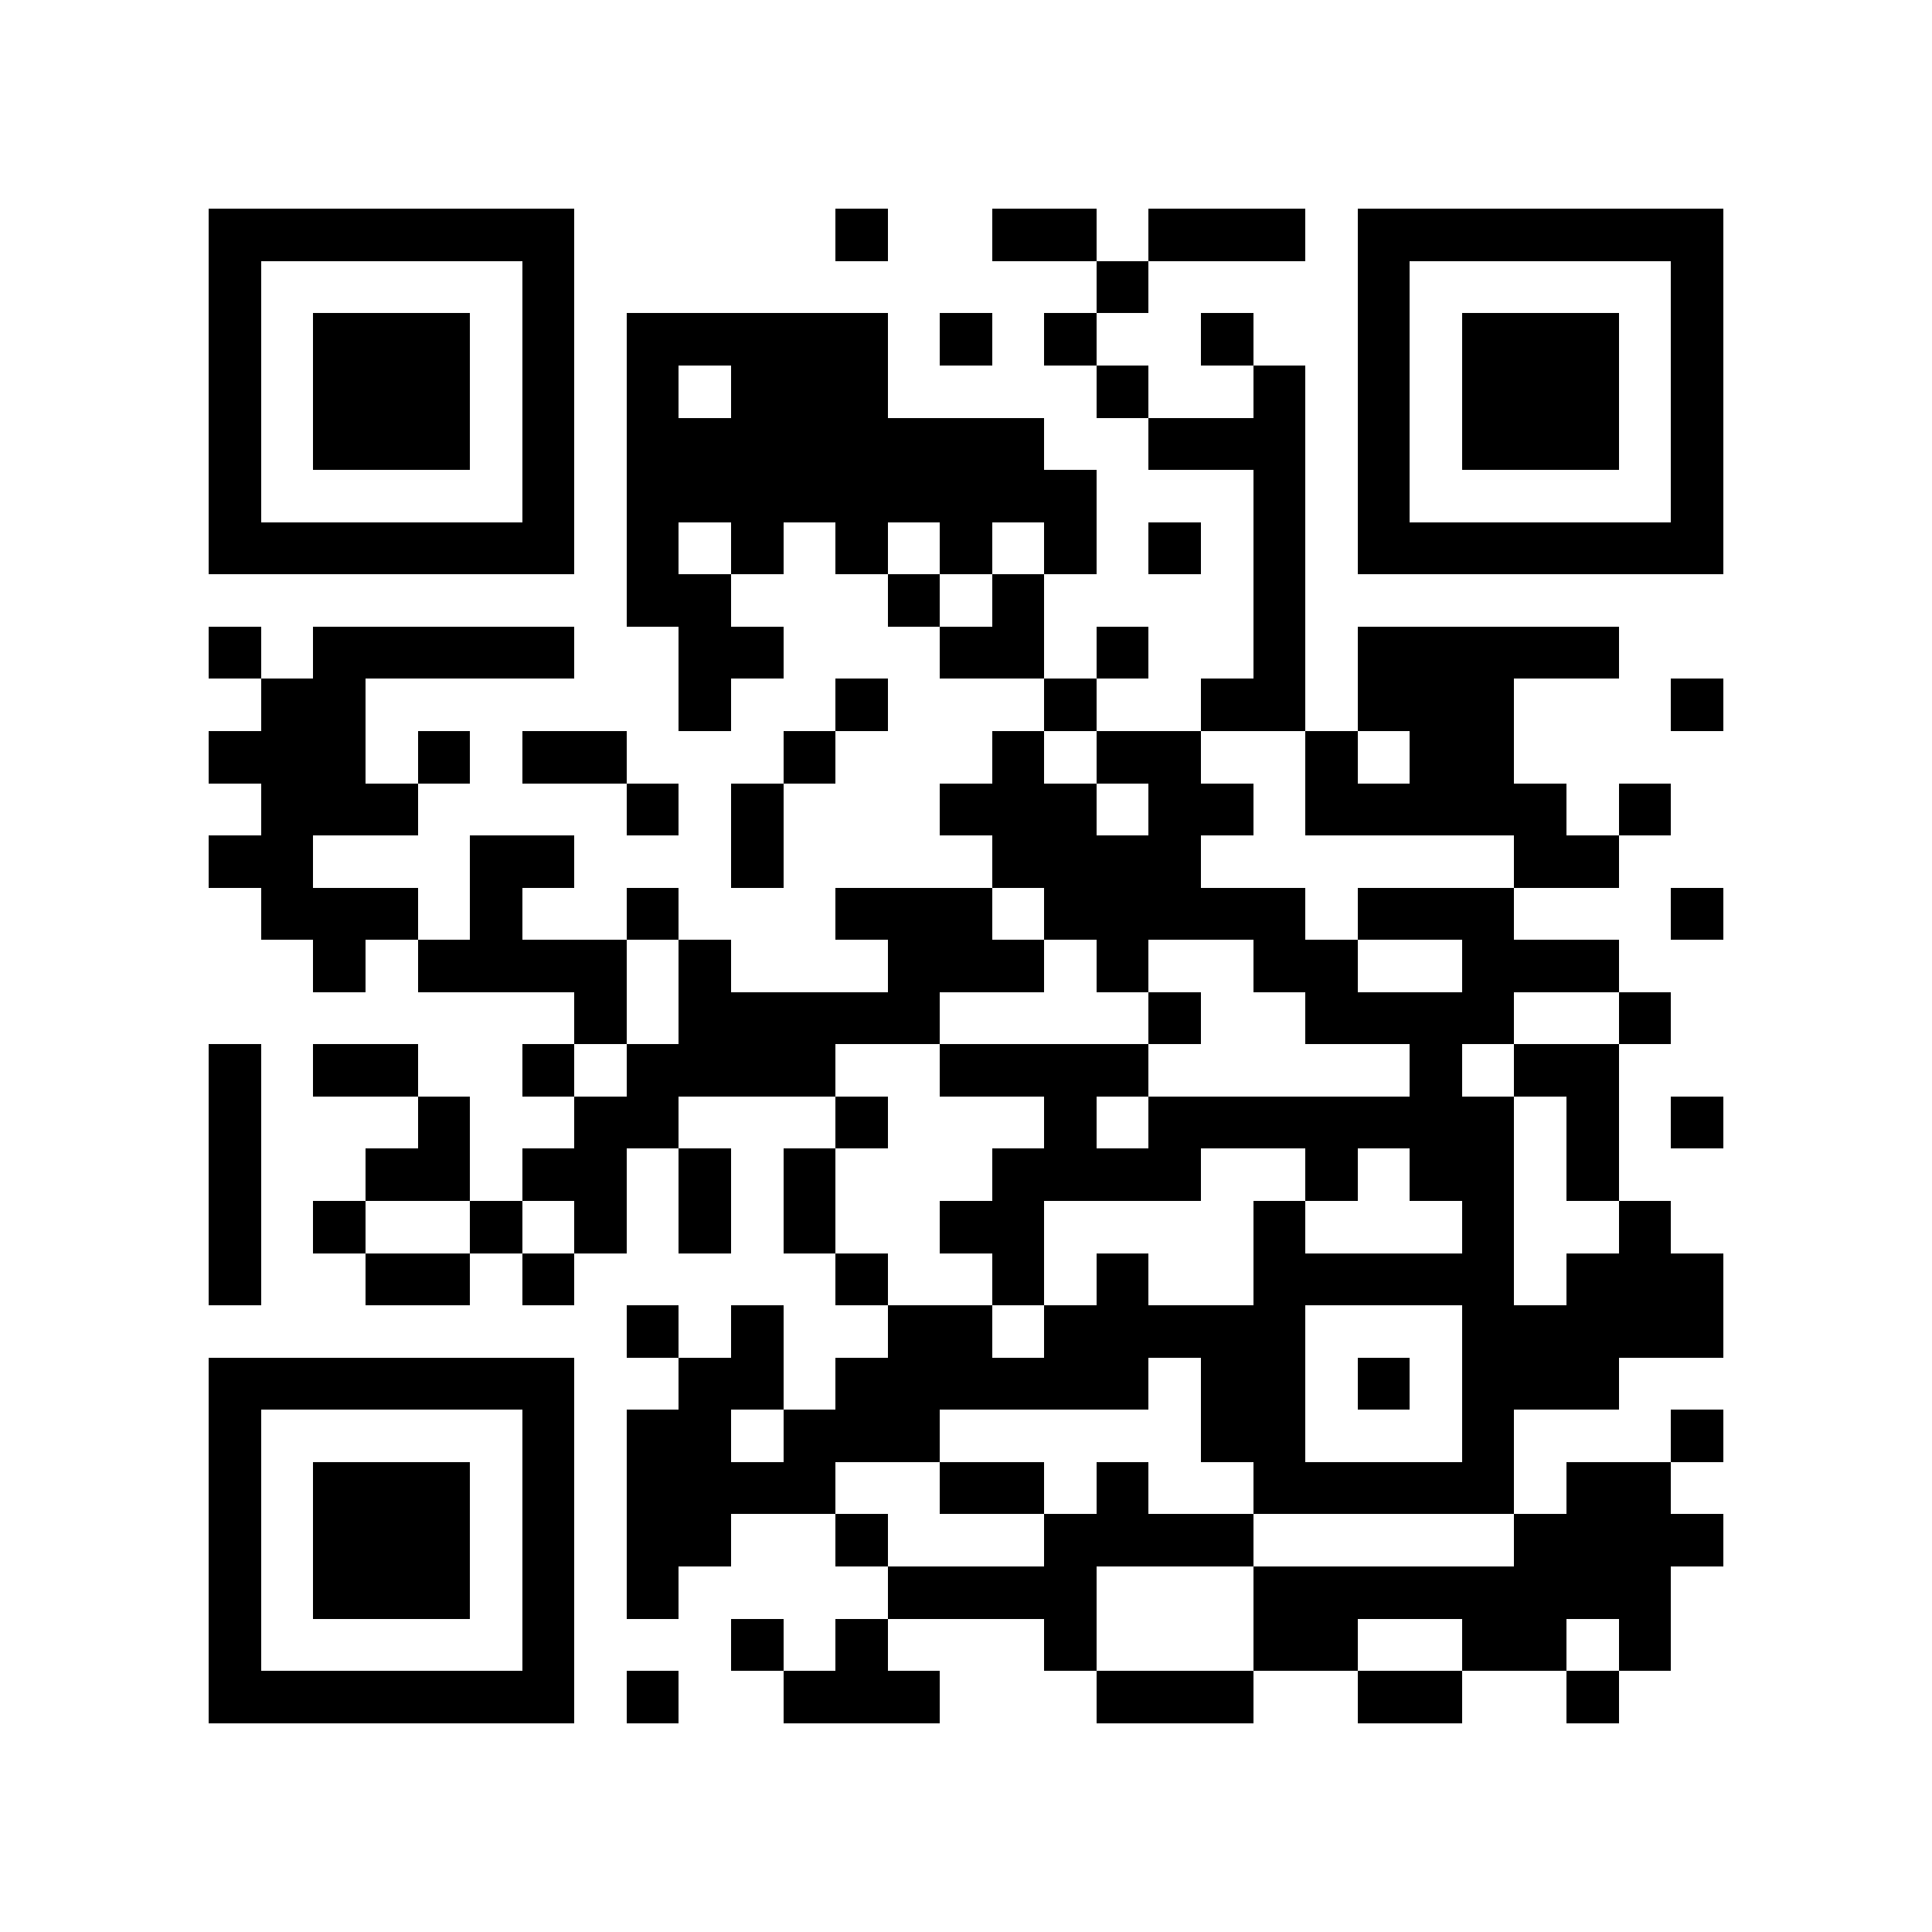
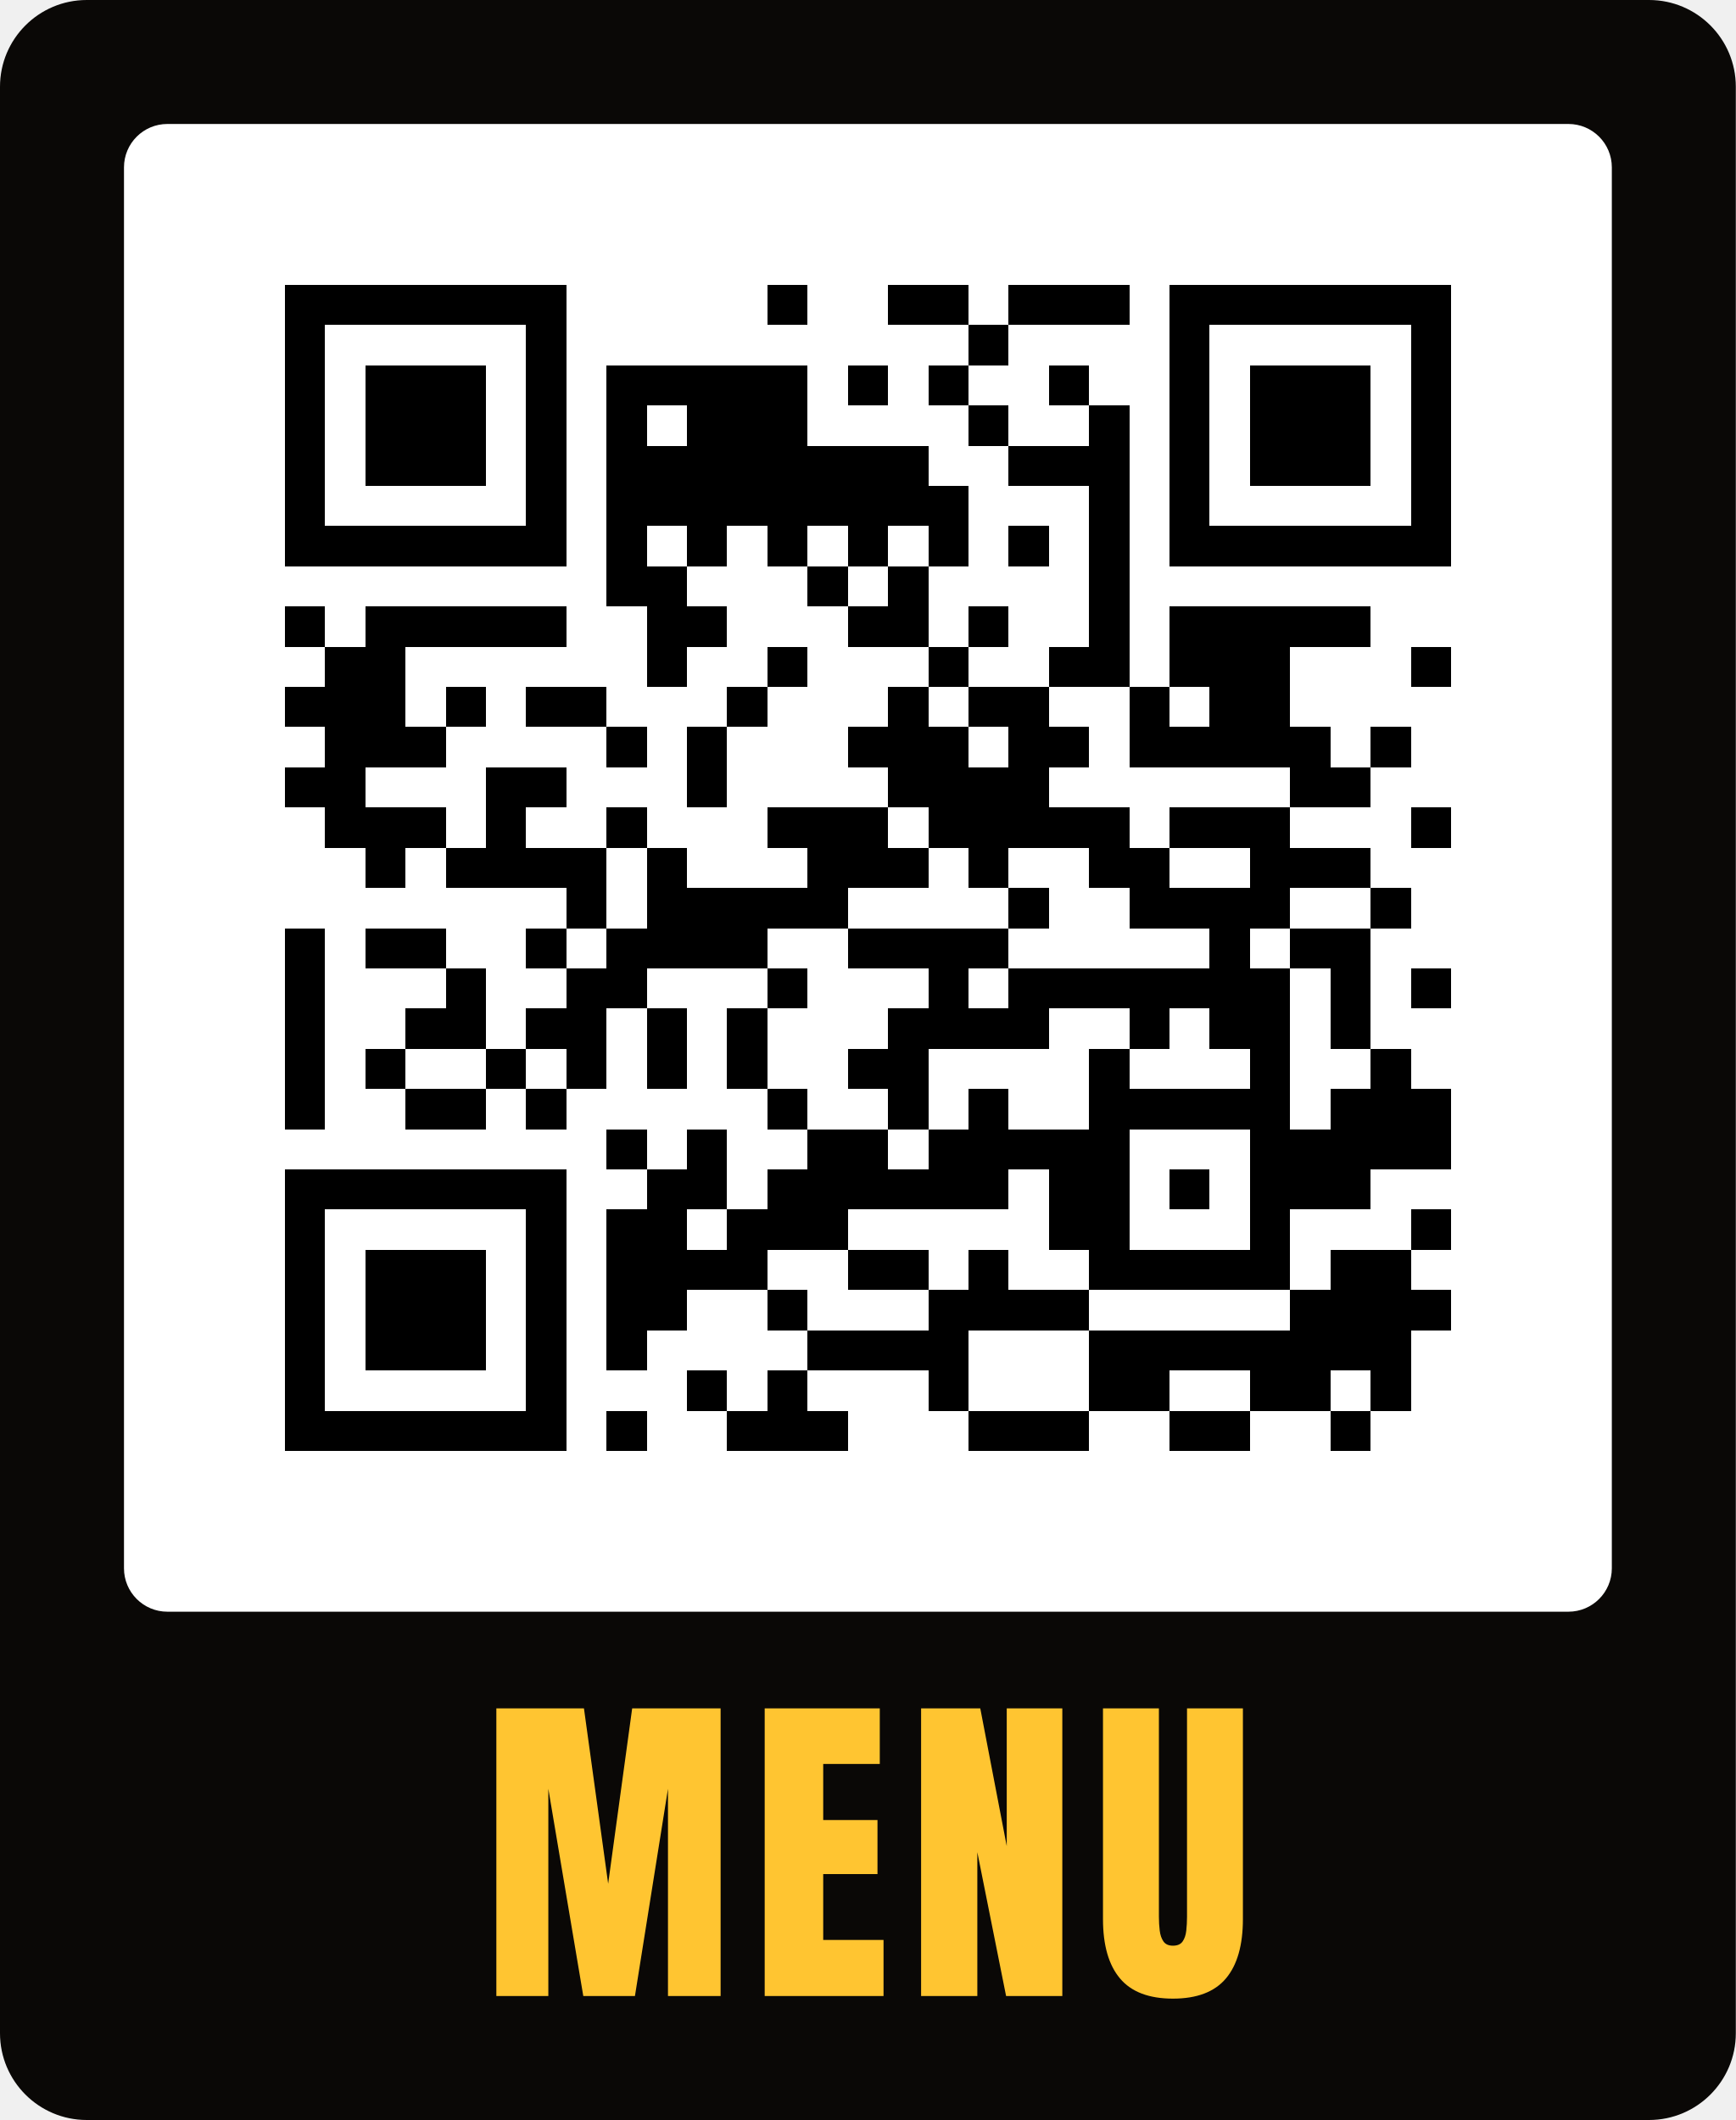
- <svg xmlns="http://www.w3.org/2000/svg" viewBox="0 0 37 37" width="1000" height="1000" shape-rendering="crispEdges">
-   <rect width="37" height="37" fill="#fff" />
-   <path d="M4 4h1v1h-1zM5 4h1v1h-1zM6 4h1v1h-1zM7 4h1v1h-1zM8 4h1v1h-1zM9 4h1v1h-1zM10 4h1v1h-1zM16 4h1v1h-1zM19 4h1v1h-1zM20 4h1v1h-1zM22 4h1v1h-1zM23 4h1v1h-1zM24 4h1v1h-1zM26 4h1v1h-1zM27 4h1v1h-1zM28 4h1v1h-1zM29 4h1v1h-1zM30 4h1v1h-1zM31 4h1v1h-1zM32 4h1v1h-1zM4 5h1v1h-1zM10 5h1v1h-1zM21 5h1v1h-1zM26 5h1v1h-1zM32 5h1v1h-1zM4 6h1v1h-1zM6 6h1v1h-1zM7 6h1v1h-1zM8 6h1v1h-1zM10 6h1v1h-1zM12 6h1v1h-1zM13 6h1v1h-1zM14 6h1v1h-1zM15 6h1v1h-1zM16 6h1v1h-1zM18 6h1v1h-1zM20 6h1v1h-1zM23 6h1v1h-1zM26 6h1v1h-1zM28 6h1v1h-1zM29 6h1v1h-1zM30 6h1v1h-1zM32 6h1v1h-1zM4 7h1v1h-1zM6 7h1v1h-1zM7 7h1v1h-1zM8 7h1v1h-1zM10 7h1v1h-1zM12 7h1v1h-1zM14 7h1v1h-1zM15 7h1v1h-1zM16 7h1v1h-1zM21 7h1v1h-1zM24 7h1v1h-1zM26 7h1v1h-1zM28 7h1v1h-1zM29 7h1v1h-1zM30 7h1v1h-1zM32 7h1v1h-1zM4 8h1v1h-1zM6 8h1v1h-1zM7 8h1v1h-1zM8 8h1v1h-1zM10 8h1v1h-1zM12 8h1v1h-1zM13 8h1v1h-1zM14 8h1v1h-1zM15 8h1v1h-1zM16 8h1v1h-1zM17 8h1v1h-1zM18 8h1v1h-1zM19 8h1v1h-1zM22 8h1v1h-1zM23 8h1v1h-1zM24 8h1v1h-1zM26 8h1v1h-1zM28 8h1v1h-1zM29 8h1v1h-1zM30 8h1v1h-1zM32 8h1v1h-1zM4 9h1v1h-1zM10 9h1v1h-1zM12 9h1v1h-1zM13 9h1v1h-1zM14 9h1v1h-1zM15 9h1v1h-1zM16 9h1v1h-1zM17 9h1v1h-1zM18 9h1v1h-1zM19 9h1v1h-1zM20 9h1v1h-1zM24 9h1v1h-1zM26 9h1v1h-1zM32 9h1v1h-1zM4 10h1v1h-1zM5 10h1v1h-1zM6 10h1v1h-1zM7 10h1v1h-1zM8 10h1v1h-1zM9 10h1v1h-1zM10 10h1v1h-1zM12 10h1v1h-1zM14 10h1v1h-1zM16 10h1v1h-1zM18 10h1v1h-1zM20 10h1v1h-1zM22 10h1v1h-1zM24 10h1v1h-1zM26 10h1v1h-1zM27 10h1v1h-1zM28 10h1v1h-1zM29 10h1v1h-1zM30 10h1v1h-1zM31 10h1v1h-1zM32 10h1v1h-1zM12 11h1v1h-1zM13 11h1v1h-1zM17 11h1v1h-1zM19 11h1v1h-1zM24 11h1v1h-1zM4 12h1v1h-1zM6 12h1v1h-1zM7 12h1v1h-1zM8 12h1v1h-1zM9 12h1v1h-1zM10 12h1v1h-1zM13 12h1v1h-1zM14 12h1v1h-1zM18 12h1v1h-1zM19 12h1v1h-1zM21 12h1v1h-1zM24 12h1v1h-1zM26 12h1v1h-1zM27 12h1v1h-1zM28 12h1v1h-1zM29 12h1v1h-1zM30 12h1v1h-1zM5 13h1v1h-1zM6 13h1v1h-1zM13 13h1v1h-1zM16 13h1v1h-1zM20 13h1v1h-1zM23 13h1v1h-1zM24 13h1v1h-1zM26 13h1v1h-1zM27 13h1v1h-1zM28 13h1v1h-1zM32 13h1v1h-1zM4 14h1v1h-1zM5 14h1v1h-1zM6 14h1v1h-1zM8 14h1v1h-1zM10 14h1v1h-1zM11 14h1v1h-1zM15 14h1v1h-1zM19 14h1v1h-1zM21 14h1v1h-1zM22 14h1v1h-1zM25 14h1v1h-1zM27 14h1v1h-1zM28 14h1v1h-1zM5 15h1v1h-1zM6 15h1v1h-1zM7 15h1v1h-1zM12 15h1v1h-1zM14 15h1v1h-1zM18 15h1v1h-1zM19 15h1v1h-1zM20 15h1v1h-1zM22 15h1v1h-1zM23 15h1v1h-1zM25 15h1v1h-1zM26 15h1v1h-1zM27 15h1v1h-1zM28 15h1v1h-1zM29 15h1v1h-1zM31 15h1v1h-1zM4 16h1v1h-1zM5 16h1v1h-1zM9 16h1v1h-1zM10 16h1v1h-1zM14 16h1v1h-1zM19 16h1v1h-1zM20 16h1v1h-1zM21 16h1v1h-1zM22 16h1v1h-1zM29 16h1v1h-1zM30 16h1v1h-1zM5 17h1v1h-1zM6 17h1v1h-1zM7 17h1v1h-1zM9 17h1v1h-1zM12 17h1v1h-1zM16 17h1v1h-1zM17 17h1v1h-1zM18 17h1v1h-1zM20 17h1v1h-1zM21 17h1v1h-1zM22 17h1v1h-1zM23 17h1v1h-1zM24 17h1v1h-1zM26 17h1v1h-1zM27 17h1v1h-1zM28 17h1v1h-1zM32 17h1v1h-1zM6 18h1v1h-1zM8 18h1v1h-1zM9 18h1v1h-1zM10 18h1v1h-1zM11 18h1v1h-1zM13 18h1v1h-1zM17 18h1v1h-1zM18 18h1v1h-1zM19 18h1v1h-1zM21 18h1v1h-1zM24 18h1v1h-1zM25 18h1v1h-1zM28 18h1v1h-1zM29 18h1v1h-1zM30 18h1v1h-1zM11 19h1v1h-1zM13 19h1v1h-1zM14 19h1v1h-1zM15 19h1v1h-1zM16 19h1v1h-1zM17 19h1v1h-1zM22 19h1v1h-1zM25 19h1v1h-1zM26 19h1v1h-1zM27 19h1v1h-1zM28 19h1v1h-1zM31 19h1v1h-1zM4 20h1v1h-1zM6 20h1v1h-1zM7 20h1v1h-1zM10 20h1v1h-1zM12 20h1v1h-1zM13 20h1v1h-1zM14 20h1v1h-1zM15 20h1v1h-1zM18 20h1v1h-1zM19 20h1v1h-1zM20 20h1v1h-1zM21 20h1v1h-1zM27 20h1v1h-1zM29 20h1v1h-1zM30 20h1v1h-1zM4 21h1v1h-1zM8 21h1v1h-1zM11 21h1v1h-1zM12 21h1v1h-1zM16 21h1v1h-1zM20 21h1v1h-1zM22 21h1v1h-1zM23 21h1v1h-1zM24 21h1v1h-1zM25 21h1v1h-1zM26 21h1v1h-1zM27 21h1v1h-1zM28 21h1v1h-1zM30 21h1v1h-1zM32 21h1v1h-1zM4 22h1v1h-1zM7 22h1v1h-1zM8 22h1v1h-1zM10 22h1v1h-1zM11 22h1v1h-1zM13 22h1v1h-1zM15 22h1v1h-1zM19 22h1v1h-1zM20 22h1v1h-1zM21 22h1v1h-1zM22 22h1v1h-1zM25 22h1v1h-1zM27 22h1v1h-1zM28 22h1v1h-1zM30 22h1v1h-1zM4 23h1v1h-1zM6 23h1v1h-1zM9 23h1v1h-1zM11 23h1v1h-1zM13 23h1v1h-1zM15 23h1v1h-1zM18 23h1v1h-1zM19 23h1v1h-1zM24 23h1v1h-1zM28 23h1v1h-1zM31 23h1v1h-1zM4 24h1v1h-1zM7 24h1v1h-1zM8 24h1v1h-1zM10 24h1v1h-1zM16 24h1v1h-1zM19 24h1v1h-1zM21 24h1v1h-1zM24 24h1v1h-1zM25 24h1v1h-1zM26 24h1v1h-1zM27 24h1v1h-1zM28 24h1v1h-1zM30 24h1v1h-1zM31 24h1v1h-1zM32 24h1v1h-1zM12 25h1v1h-1zM14 25h1v1h-1zM17 25h1v1h-1zM18 25h1v1h-1zM20 25h1v1h-1zM21 25h1v1h-1zM22 25h1v1h-1zM23 25h1v1h-1zM24 25h1v1h-1zM28 25h1v1h-1zM29 25h1v1h-1zM30 25h1v1h-1zM31 25h1v1h-1zM32 25h1v1h-1zM4 26h1v1h-1zM5 26h1v1h-1zM6 26h1v1h-1zM7 26h1v1h-1zM8 26h1v1h-1zM9 26h1v1h-1zM10 26h1v1h-1zM13 26h1v1h-1zM14 26h1v1h-1zM16 26h1v1h-1zM17 26h1v1h-1zM18 26h1v1h-1zM19 26h1v1h-1zM20 26h1v1h-1zM21 26h1v1h-1zM23 26h1v1h-1zM24 26h1v1h-1zM26 26h1v1h-1zM28 26h1v1h-1zM29 26h1v1h-1zM30 26h1v1h-1zM4 27h1v1h-1zM10 27h1v1h-1zM12 27h1v1h-1zM13 27h1v1h-1zM15 27h1v1h-1zM16 27h1v1h-1zM17 27h1v1h-1zM23 27h1v1h-1zM24 27h1v1h-1zM28 27h1v1h-1zM32 27h1v1h-1zM4 28h1v1h-1zM6 28h1v1h-1zM7 28h1v1h-1zM8 28h1v1h-1zM10 28h1v1h-1zM12 28h1v1h-1zM13 28h1v1h-1zM14 28h1v1h-1zM15 28h1v1h-1zM18 28h1v1h-1zM19 28h1v1h-1zM21 28h1v1h-1zM24 28h1v1h-1zM25 28h1v1h-1zM26 28h1v1h-1zM27 28h1v1h-1zM28 28h1v1h-1zM30 28h1v1h-1zM31 28h1v1h-1zM4 29h1v1h-1zM6 29h1v1h-1zM7 29h1v1h-1zM8 29h1v1h-1zM10 29h1v1h-1zM12 29h1v1h-1zM13 29h1v1h-1zM16 29h1v1h-1zM20 29h1v1h-1zM21 29h1v1h-1zM22 29h1v1h-1zM23 29h1v1h-1zM29 29h1v1h-1zM30 29h1v1h-1zM31 29h1v1h-1zM32 29h1v1h-1zM4 30h1v1h-1zM6 30h1v1h-1zM7 30h1v1h-1zM8 30h1v1h-1zM10 30h1v1h-1zM12 30h1v1h-1zM17 30h1v1h-1zM18 30h1v1h-1zM19 30h1v1h-1zM20 30h1v1h-1zM24 30h1v1h-1zM25 30h1v1h-1zM26 30h1v1h-1zM27 30h1v1h-1zM28 30h1v1h-1zM29 30h1v1h-1zM30 30h1v1h-1zM31 30h1v1h-1zM4 31h1v1h-1zM10 31h1v1h-1zM14 31h1v1h-1zM16 31h1v1h-1zM20 31h1v1h-1zM24 31h1v1h-1zM25 31h1v1h-1zM28 31h1v1h-1zM29 31h1v1h-1zM31 31h1v1h-1zM4 32h1v1h-1zM5 32h1v1h-1zM6 32h1v1h-1zM7 32h1v1h-1zM8 32h1v1h-1zM9 32h1v1h-1zM10 32h1v1h-1zM12 32h1v1h-1zM15 32h1v1h-1zM16 32h1v1h-1zM17 32h1v1h-1zM21 32h1v1h-1zM22 32h1v1h-1zM23 32h1v1h-1zM26 32h1v1h-1zM27 32h1v1h-1zM30 32h1v1h-1z" fill="#000" />
+ <svg xmlns="http://www.w3.org/2000/svg" viewBox="0 0 560 684" width="560" height="684">
+   <rect width="560" height="684" rx="28" fill="#0a0806" />
+   <rect x="40" y="40" width="480" height="480" rx="14" fill="#ffffff" />
+   <g transform="translate(40 40) scale(12.97297)" shape-rendering="crispEdges">
+     <path d="M4 4h1v1h-1zM5 4h1v1h-1zM6 4h1v1h-1zM7 4h1v1h-1zM8 4h1v1h-1zM9 4h1v1h-1zM10 4h1v1h-1zM16 4h1v1h-1zM19 4h1v1h-1zM20 4h1v1h-1zM22 4h1v1h-1zM23 4h1v1h-1zM24 4h1v1h-1zM26 4h1v1h-1zM27 4h1v1h-1zM28 4h1v1h-1zM29 4h1v1h-1zM30 4h1v1h-1zM31 4h1v1h-1zM32 4h1v1h-1zM4 5h1v1h-1zM10 5h1v1h-1zM21 5h1v1h-1zM26 5h1v1h-1zM32 5h1v1h-1zM4 6h1v1h-1zM6 6h1v1h-1zM7 6h1v1h-1zM8 6h1v1h-1zM10 6h1v1h-1zM12 6h1v1h-1zM13 6h1v1h-1zM14 6h1v1h-1zM15 6h1v1h-1zM16 6h1v1h-1zM18 6h1v1h-1zM20 6h1v1h-1zM23 6h1v1h-1zM26 6h1v1h-1zM28 6h1v1h-1zM29 6h1v1h-1zM30 6h1v1h-1zM32 6h1v1h-1zM4 7h1v1h-1zM6 7h1v1h-1zM7 7h1v1h-1zM8 7h1v1h-1zM10 7h1v1h-1zM12 7h1v1h-1zM14 7h1v1h-1zM15 7h1v1h-1zM16 7h1v1h-1zM21 7h1v1h-1zM24 7h1v1h-1zM26 7h1v1h-1zM28 7h1v1h-1zM29 7h1v1h-1zM30 7h1v1h-1zM32 7h1v1h-1zM4 8h1v1h-1zM6 8h1v1h-1zM7 8h1v1h-1zM8 8h1v1h-1zM10 8h1v1h-1zM12 8h1v1h-1zM13 8h1v1h-1zM14 8h1v1h-1zM15 8h1v1h-1zM16 8h1v1h-1zM17 8h1v1h-1zM18 8h1v1h-1zM19 8h1v1h-1zM22 8h1v1h-1zM23 8h1v1h-1zM24 8h1v1h-1zM26 8h1v1h-1zM28 8h1v1h-1zM29 8h1v1h-1zM30 8h1v1h-1zM32 8h1v1h-1zM4 9h1v1h-1zM10 9h1v1h-1zM12 9h1v1h-1zM13 9h1v1h-1zM14 9h1v1h-1zM15 9h1v1h-1zM16 9h1v1h-1zM17 9h1v1h-1zM18 9h1v1h-1zM19 9h1v1h-1zM20 9h1v1h-1zM24 9h1v1h-1zM26 9h1v1h-1zM32 9h1v1h-1zM4 10h1v1h-1zM5 10h1v1h-1zM6 10h1v1h-1zM7 10h1v1h-1zM8 10h1v1h-1zM9 10h1v1h-1zM10 10h1v1h-1zM12 10h1v1h-1zM14 10h1v1h-1zM16 10h1v1h-1zM18 10h1v1h-1zM20 10h1v1h-1zM22 10h1v1h-1zM24 10h1v1h-1zM26 10h1v1h-1zM27 10h1v1h-1zM28 10h1v1h-1zM29 10h1v1h-1zM30 10h1v1h-1zM31 10h1v1h-1zM32 10h1v1h-1zM12 11h1v1h-1zM13 11h1v1h-1zM17 11h1v1h-1zM19 11h1v1h-1zM24 11h1v1h-1zM4 12h1v1h-1zM6 12h1v1h-1zM7 12h1v1h-1zM8 12h1v1h-1zM9 12h1v1h-1zM10 12h1v1h-1zM13 12h1v1h-1zM14 12h1v1h-1zM18 12h1v1h-1zM19 12h1v1h-1zM21 12h1v1h-1zM24 12h1v1h-1zM26 12h1v1h-1zM27 12h1v1h-1zM28 12h1v1h-1zM29 12h1v1h-1zM30 12h1v1h-1zM5 13h1v1h-1zM6 13h1v1h-1zM13 13h1v1h-1zM16 13h1v1h-1zM20 13h1v1h-1zM23 13h1v1h-1zM24 13h1v1h-1zM26 13h1v1h-1zM27 13h1v1h-1zM28 13h1v1h-1zM32 13h1v1h-1zM4 14h1v1h-1zM5 14h1v1h-1zM6 14h1v1h-1zM8 14h1v1h-1zM10 14h1v1h-1zM11 14h1v1h-1zM15 14h1v1h-1zM19 14h1v1h-1zM21 14h1v1h-1zM22 14h1v1h-1zM25 14h1v1h-1zM27 14h1v1h-1zM28 14h1v1h-1zM5 15h1v1h-1zM6 15h1v1h-1zM7 15h1v1h-1zM12 15h1v1h-1zM14 15h1v1h-1zM18 15h1v1h-1zM19 15h1v1h-1zM20 15h1v1h-1zM22 15h1v1h-1zM23 15h1v1h-1zM25 15h1v1h-1zM26 15h1v1h-1zM27 15h1v1h-1zM28 15h1v1h-1zM29 15h1v1h-1zM31 15h1v1h-1zM4 16h1v1h-1zM5 16h1v1h-1zM9 16h1v1h-1zM10 16h1v1h-1zM14 16h1v1h-1zM19 16h1v1h-1zM20 16h1v1h-1zM21 16h1v1h-1zM22 16h1v1h-1zM29 16h1v1h-1zM30 16h1v1h-1zM5 17h1v1h-1zM6 17h1v1h-1zM7 17h1v1h-1zM9 17h1v1h-1zM12 17h1v1h-1zM16 17h1v1h-1zM17 17h1v1h-1zM18 17h1v1h-1zM20 17h1v1h-1zM21 17h1v1h-1zM22 17h1v1h-1zM23 17h1v1h-1zM24 17h1v1h-1zM26 17h1v1h-1zM27 17h1v1h-1zM28 17h1v1h-1zM32 17h1v1h-1zM6 18h1v1h-1zM8 18h1v1h-1zM9 18h1v1h-1zM10 18h1v1h-1zM11 18h1v1h-1zM13 18h1v1h-1zM17 18h1v1h-1zM18 18h1v1h-1zM19 18h1v1h-1zM21 18h1v1h-1zM24 18h1v1h-1zM25 18h1v1h-1zM28 18h1v1h-1zM29 18h1v1h-1zM30 18h1v1h-1zM11 19h1v1h-1zM13 19h1v1h-1zM14 19h1v1h-1zM15 19h1v1h-1zM16 19h1v1h-1zM17 19h1v1h-1zM22 19h1v1h-1zM25 19h1v1h-1zM26 19h1v1h-1zM27 19h1v1h-1zM28 19h1v1h-1zM31 19h1v1h-1zM4 20h1v1h-1zM6 20h1v1h-1zM7 20h1v1h-1zM10 20h1v1h-1zM12 20h1v1h-1zM13 20h1v1h-1zM14 20h1v1h-1zM15 20h1v1h-1zM18 20h1v1h-1zM19 20h1v1h-1zM20 20h1v1h-1zM21 20h1v1h-1zM27 20h1v1h-1zM29 20h1v1h-1zM30 20h1v1h-1zM4 21h1v1h-1zM8 21h1v1h-1zM11 21h1v1h-1zM12 21h1v1h-1zM16 21h1v1h-1zM20 21h1v1h-1zM22 21h1v1h-1zM23 21h1v1h-1zM24 21h1v1h-1zM25 21h1v1h-1zM26 21h1v1h-1zM27 21h1v1h-1zM28 21h1v1h-1zM30 21h1v1h-1zM32 21h1v1h-1zM4 22h1v1h-1zM7 22h1v1h-1zM8 22h1v1h-1zM10 22h1v1h-1zM11 22h1v1h-1zM13 22h1v1h-1zM15 22h1v1h-1zM19 22h1v1h-1zM20 22h1v1h-1zM21 22h1v1h-1zM22 22h1v1h-1zM25 22h1v1h-1zM27 22h1v1h-1zM28 22h1v1h-1zM30 22h1v1h-1zM4 23h1v1h-1zM6 23h1v1h-1zM9 23h1v1h-1zM11 23h1v1h-1zM13 23h1v1h-1zM15 23h1v1h-1zM18 23h1v1h-1zM19 23h1v1h-1zM24 23h1v1h-1zM28 23h1v1h-1zM31 23h1v1h-1zM4 24h1v1h-1zM7 24h1v1h-1zM8 24h1v1h-1zM10 24h1v1h-1zM16 24h1v1h-1zM19 24h1v1h-1zM21 24h1v1h-1zM24 24h1v1h-1zM25 24h1v1h-1zM26 24h1v1h-1zM27 24h1v1h-1zM28 24h1v1h-1zM30 24h1v1h-1zM31 24h1v1h-1zM32 24h1v1h-1zM12 25h1v1h-1zM14 25h1v1h-1zM17 25h1v1h-1zM18 25h1v1h-1zM20 25h1v1h-1zM21 25h1v1h-1zM22 25h1v1h-1zM23 25h1v1h-1zM24 25h1v1h-1zM28 25h1v1h-1zM29 25h1v1h-1zM30 25h1v1h-1zM31 25h1v1h-1zM32 25h1v1h-1zM4 26h1v1h-1zM5 26h1v1h-1zM6 26h1v1h-1zM7 26h1v1h-1zM8 26h1v1h-1zM9 26h1v1h-1zM10 26h1v1h-1zM13 26h1v1h-1zM14 26h1v1h-1zM16 26h1v1h-1zM17 26h1v1h-1zM18 26h1v1h-1zM19 26h1v1h-1zM20 26h1v1h-1zM21 26h1v1h-1zM23 26h1v1h-1zM24 26h1v1h-1zM26 26h1v1h-1zM28 26h1v1h-1zM29 26h1v1h-1zM30 26h1v1h-1zM4 27h1v1h-1zM10 27h1v1h-1zM12 27h1v1h-1zM13 27h1v1h-1zM15 27h1v1h-1zM16 27h1v1h-1zM17 27h1v1h-1zM23 27h1v1h-1zM24 27h1v1h-1zM28 27h1v1h-1zM32 27h1v1h-1zM4 28h1v1h-1zM6 28h1v1h-1zM7 28h1v1h-1zM8 28h1v1h-1zM10 28h1v1h-1zM12 28h1v1h-1zM13 28h1v1h-1zM14 28h1v1h-1zM15 28h1v1h-1zM18 28h1v1h-1zM19 28h1v1h-1zM21 28h1v1h-1zM24 28h1v1h-1zM25 28h1v1h-1zM26 28h1v1h-1zM27 28h1v1h-1zM28 28h1v1h-1zM30 28h1v1h-1zM31 28h1v1h-1zM4 29h1v1h-1zM6 29h1v1h-1zM7 29h1v1h-1zM8 29h1v1h-1zM10 29h1v1h-1zM12 29h1v1h-1zM13 29h1v1h-1zM16 29h1v1h-1zM20 29h1v1h-1zM21 29h1v1h-1zM22 29h1v1h-1zM23 29h1v1h-1zM29 29h1v1h-1zM30 29h1v1h-1zM31 29h1v1h-1zM32 29h1v1h-1zM4 30h1v1h-1zM6 30h1v1h-1zM7 30h1v1h-1zM8 30h1v1h-1zM10 30h1v1h-1zM12 30h1v1h-1zM17 30h1v1h-1zM18 30h1v1h-1zM19 30h1v1h-1zM20 30h1v1h-1zM24 30h1v1h-1zM25 30h1v1h-1zM26 30h1v1h-1zM27 30h1v1h-1zM28 30h1v1h-1zM29 30h1v1h-1zM30 30h1v1h-1zM31 30h1v1h-1zM4 31h1v1h-1zM10 31h1v1h-1zM14 31h1v1h-1zM16 31h1v1h-1zM20 31h1v1h-1zM24 31h1v1h-1zM25 31h1v1h-1zM28 31h1v1h-1zM29 31h1v1h-1zM31 31h1v1h-1zM4 32h1v1h-1zM5 32h1v1h-1zM6 32h1v1h-1zM7 32h1v1h-1zM8 32h1v1h-1zM9 32h1v1h-1zM10 32h1v1h-1zM12 32h1v1h-1zM15 32h1v1h-1zM16 32h1v1h-1zM17 32h1v1h-1zM21 32h1v1h-1zM22 32h1v1h-1zM23 32h1v1h-1zM26 32h1v1h-1zM27 32h1v1h-1zM30 32h1v1h-1z" fill="#000000" />
+   </g>
+   <path d="M176.90 644L160.13 644L160.13 551.19L188.39 551.19L196.20 607.77L203.95 551.19L232.48 551.19L232.48 644L215.50 644L215.50 577.13L204.84 644L188.18 644L176.90 577.13M285.04 644L246.70 644L246.70 551.19L283.83 551.19L283.83 569.12L265.58 569.12L265.58 587.21L283.09 587.21L283.09 604.66L265.58 604.66L265.58 625.91L285.04 625.91M315.30 644L297.16 644L297.16 551.19L316.25 551.19L324.79 595.64L324.79 551.19L342.72 551.19L342.72 644L324.58 644L315.30 597.59M378.41 644.84Q366.81 644.84 361.33 638.33Q355.84 631.82 355.84 619.16L355.84 551.19L373.88 551.19L373.88 618.42Q373.88 620.74 374.14 622.88Q374.40 625.02 375.35 626.39Q376.30 627.76 378.41 627.76Q380.57 627.76 381.52 626.41Q382.47 625.07 382.71 622.91Q382.95 620.74 382.95 618.42L382.95 551.19L400.98 551.19L400.98 619.16Q400.98 631.82 395.50 638.33Q390.01 644.84 378.41 644.84" fill="#ffc531" />
</svg>
